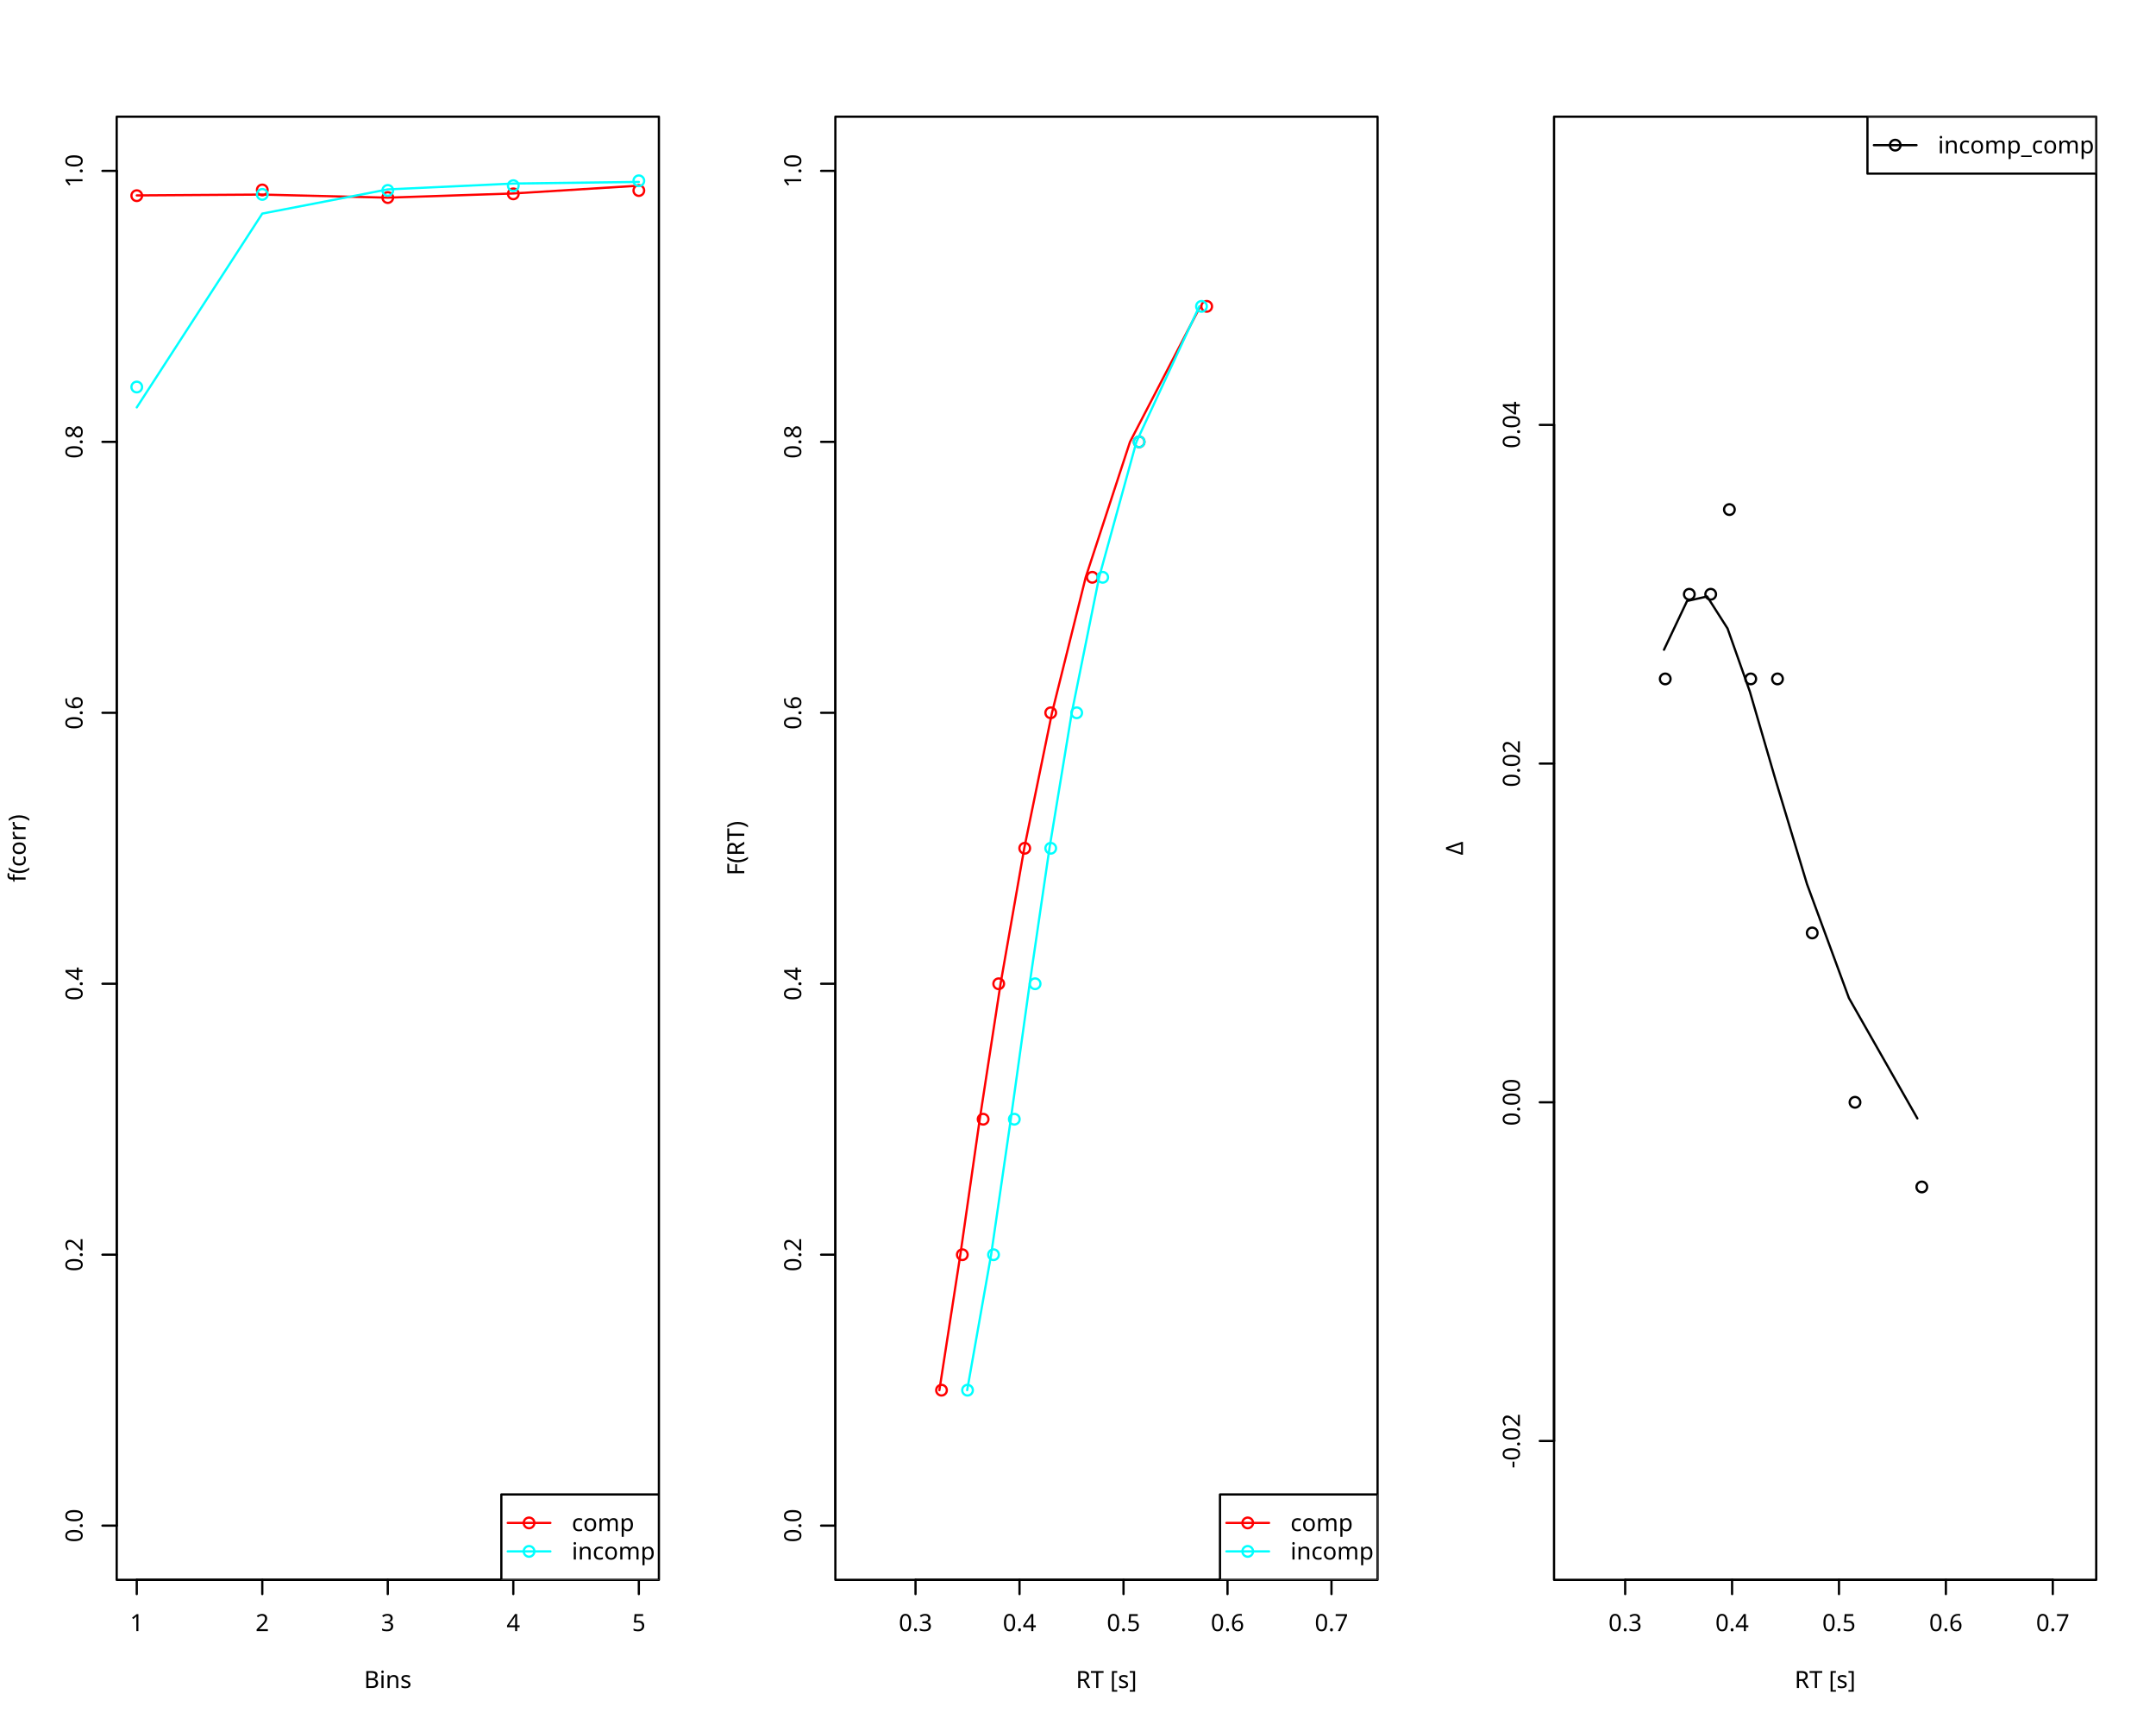
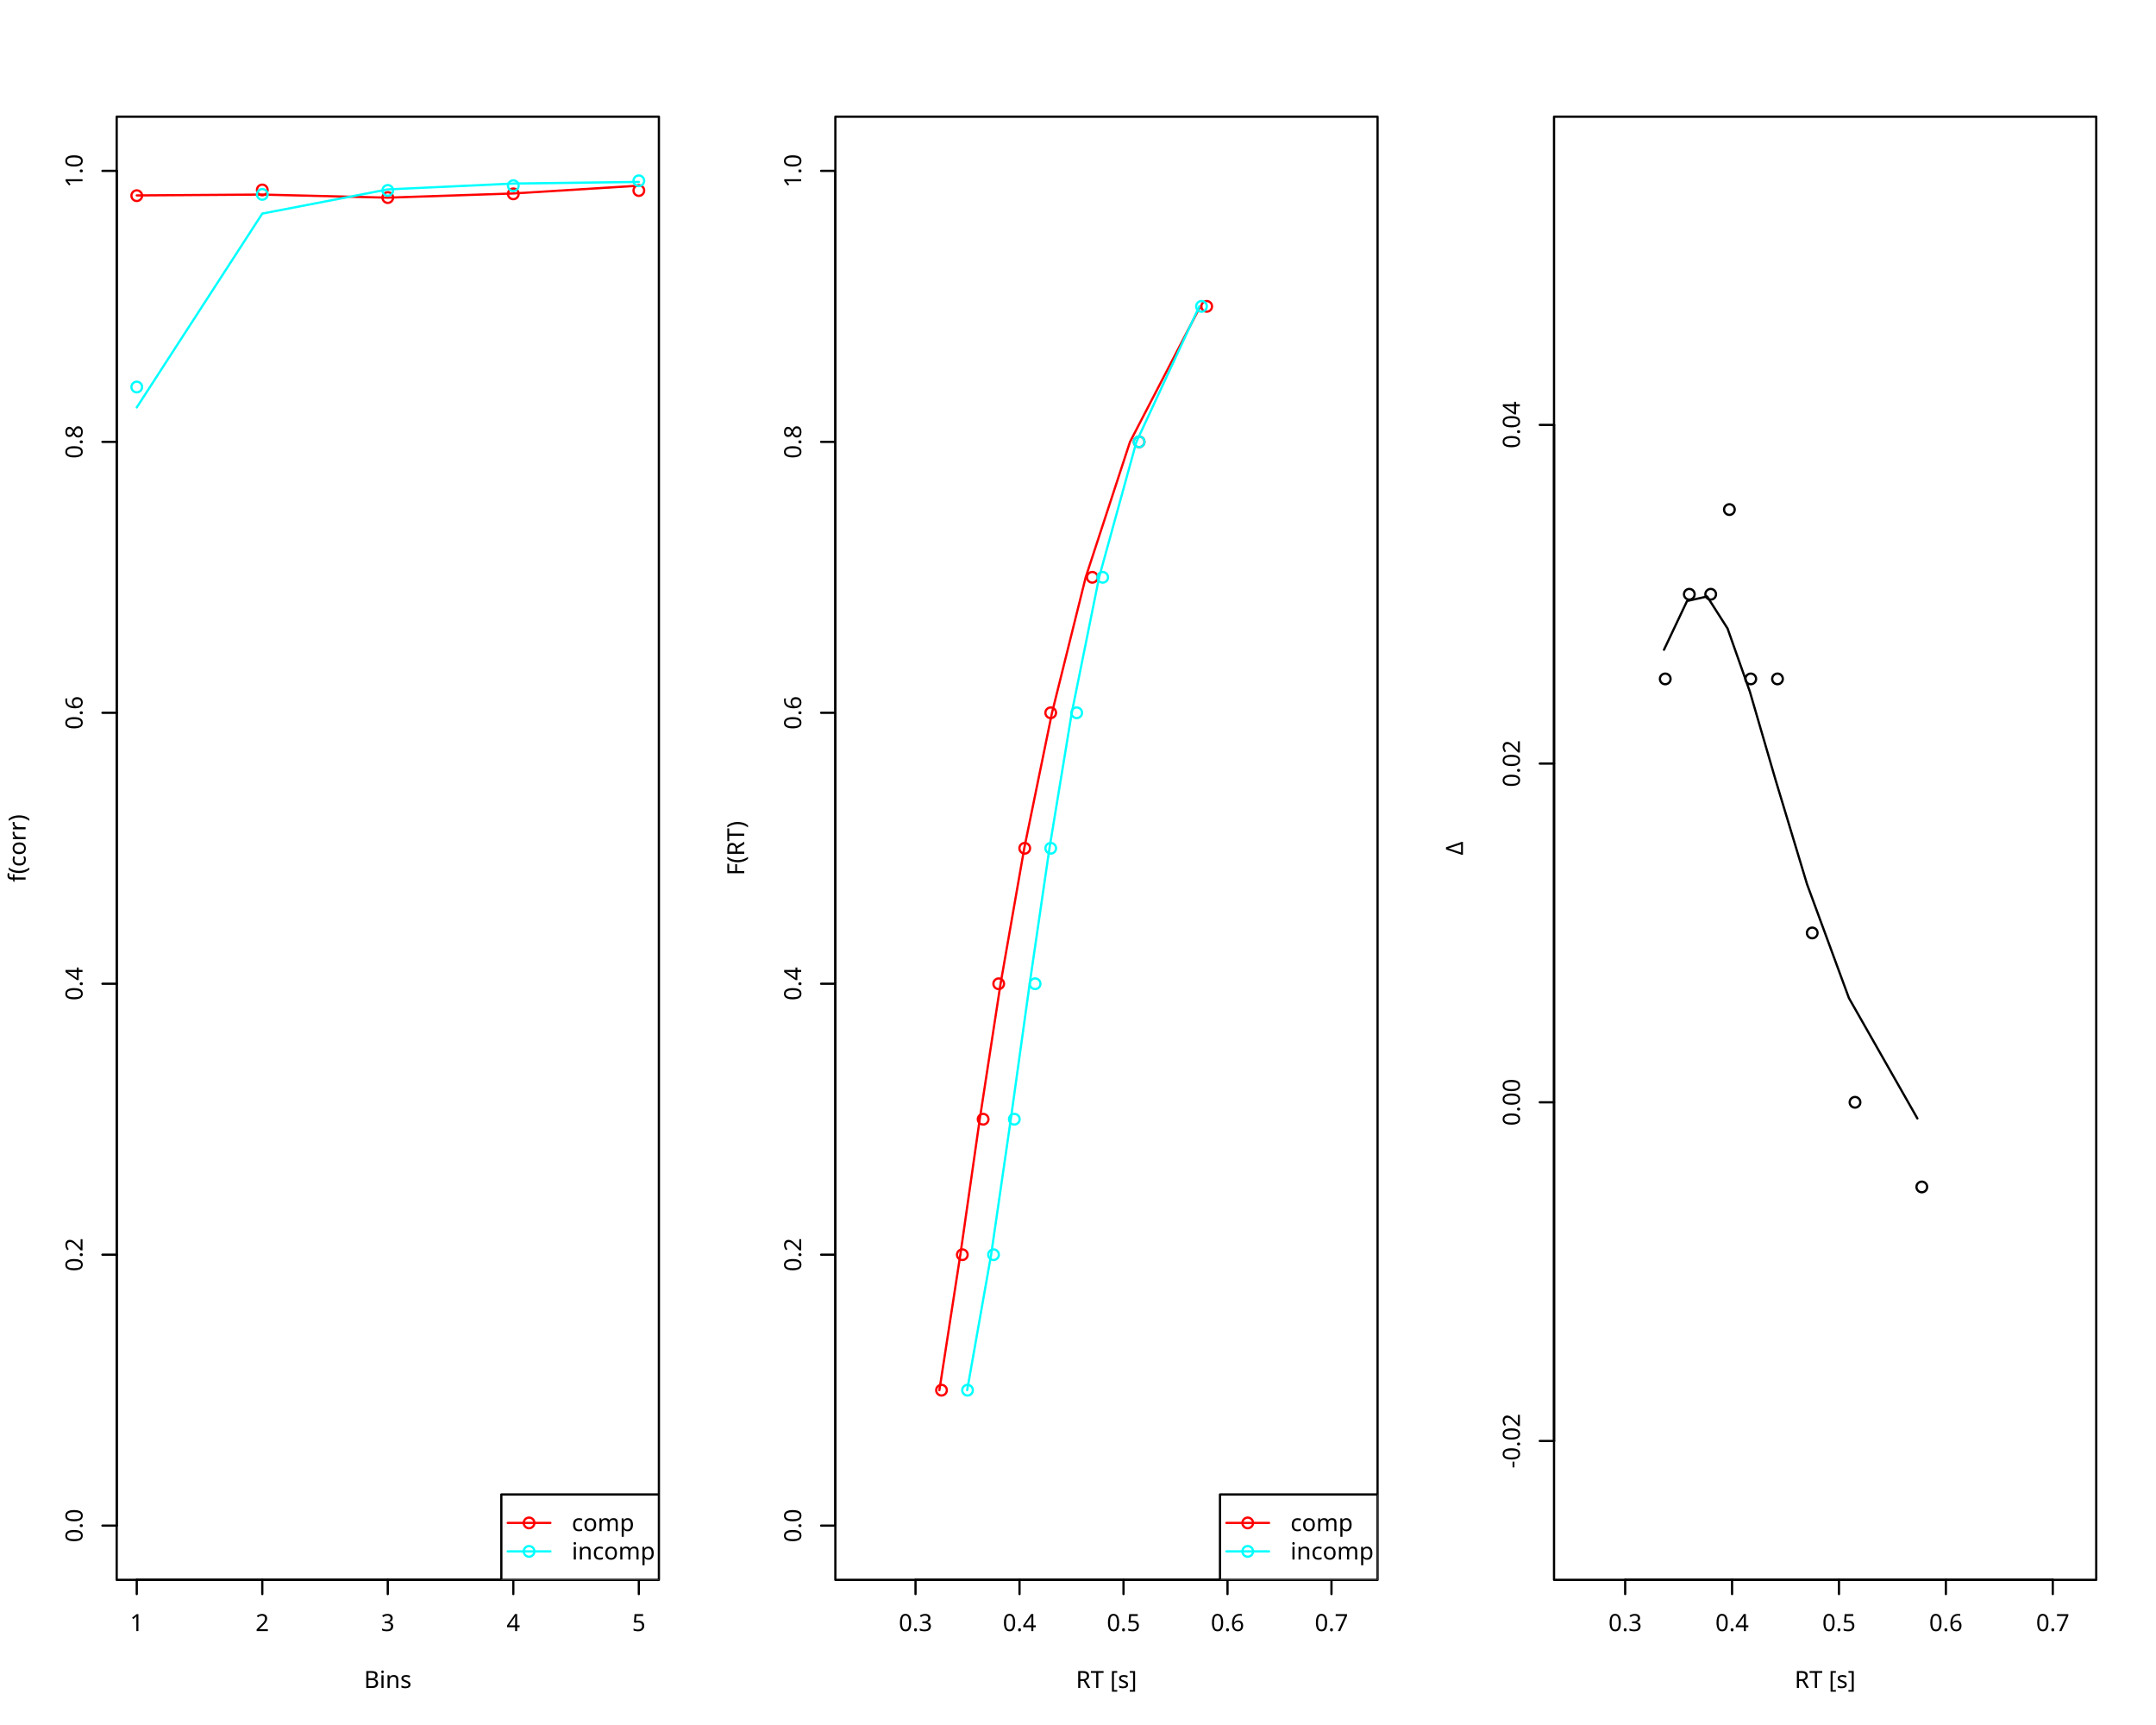
<svg xmlns="http://www.w3.org/2000/svg" class="svglite" data-engine-version="2.0" width="720.00pt" height="576.00pt" viewBox="0 0 720.00 576.00">
  <defs>
    <style type="text/css">
    .svglite line, .svglite polyline, .svglite polygon, .svglite path, .svglite rect, .svglite circle {
      fill: none;
      stroke: #000000;
      stroke-linecap: round;
      stroke-linejoin: round;
      stroke-miterlimit: 10.00;
    }
  </style>
  </defs>
  <rect width="100%" height="100%" style="stroke: none; fill: #FFFFFF;" />
  <defs>
    <clipPath id="cpMC4wMHw3MjAuMDB8MC4wMHw1NzYuMDA=">
      <rect x="0.00" y="0.00" width="720.00" height="576.00" />
    </clipPath>
  </defs>
  <g clip-path="url(#cpMC4wMHw3MjAuMDB8MC4wMHw1NzYuMDA=)">
</g>
  <defs>
    <clipPath id="cpMzguOTd8MjIwLjA0fDM4Ljk3fDUyNy41Mw==">
      <rect x="38.97" y="38.97" width="181.08" height="488.56" />
    </clipPath>
  </defs>
  <g clip-path="url(#cpMzguOTd8MjIwLjA0fDM4Ljk3fDUyNy41Mw==)">
    <circle cx="45.67" cy="57.06" r="1.78" style="stroke-width: 0.75; stroke: #FFFFFF;" />
    <circle cx="45.67" cy="-395.31" r="1.78" style="stroke-width: 0.75; stroke: #FFFFFF;" />
  </g>
  <g clip-path="url(#cpMC4wMHw3MjAuMDB8MC4wMHw1NzYuMDA=)">
    <line x1="45.67" y1="527.53" x2="213.34" y2="527.53" style="stroke-width: 0.75;" />
    <line x1="45.67" y1="527.53" x2="45.67" y2="532.28" style="stroke-width: 0.75;" />
    <line x1="87.59" y1="527.53" x2="87.59" y2="532.28" style="stroke-width: 0.75;" />
    <line x1="129.50" y1="527.53" x2="129.50" y2="532.28" style="stroke-width: 0.75;" />
    <line x1="171.42" y1="527.53" x2="171.42" y2="532.28" style="stroke-width: 0.75;" />
    <line x1="213.34" y1="527.53" x2="213.34" y2="532.28" style="stroke-width: 0.75;" />
    <text x="45.67" y="544.64" text-anchor="middle" style="font-size: 7.92px; font-family: sans;" textLength="4.41px" lengthAdjust="spacingAndGlyphs">1</text>
    <text x="87.59" y="544.64" text-anchor="middle" style="font-size: 7.92px; font-family: sans;" textLength="4.41px" lengthAdjust="spacingAndGlyphs">2</text>
    <text x="129.50" y="544.64" text-anchor="middle" style="font-size: 7.92px; font-family: sans;" textLength="4.41px" lengthAdjust="spacingAndGlyphs">3</text>
    <text x="171.42" y="544.64" text-anchor="middle" style="font-size: 7.92px; font-family: sans;" textLength="4.41px" lengthAdjust="spacingAndGlyphs">4</text>
    <text x="213.34" y="544.64" text-anchor="middle" style="font-size: 7.92px; font-family: sans;" textLength="4.41px" lengthAdjust="spacingAndGlyphs">5</text>
    <line x1="38.97" y1="509.43" x2="38.97" y2="57.06" style="stroke-width: 0.75;" />
    <line x1="38.97" y1="509.43" x2="34.21" y2="509.43" style="stroke-width: 0.75;" />
    <line x1="38.97" y1="418.96" x2="34.21" y2="418.96" style="stroke-width: 0.75;" />
    <line x1="38.97" y1="328.49" x2="34.21" y2="328.49" style="stroke-width: 0.75;" />
    <line x1="38.97" y1="238.01" x2="34.21" y2="238.01" style="stroke-width: 0.75;" />
    <line x1="38.97" y1="147.54" x2="34.21" y2="147.54" style="stroke-width: 0.75;" />
    <line x1="38.97" y1="57.06" x2="34.21" y2="57.06" style="stroke-width: 0.75;" />
    <text transform="translate(27.56,509.43) rotate(-90)" text-anchor="middle" style="font-size: 7.92px; font-family: sans;" textLength="11.01px" lengthAdjust="spacingAndGlyphs">0.0</text>
    <text transform="translate(27.56,418.96) rotate(-90)" text-anchor="middle" style="font-size: 7.92px; font-family: sans;" textLength="11.01px" lengthAdjust="spacingAndGlyphs">0.2</text>
    <text transform="translate(27.56,328.49) rotate(-90)" text-anchor="middle" style="font-size: 7.92px; font-family: sans;" textLength="11.01px" lengthAdjust="spacingAndGlyphs">0.4</text>
    <text transform="translate(27.56,238.01) rotate(-90)" text-anchor="middle" style="font-size: 7.92px; font-family: sans;" textLength="11.01px" lengthAdjust="spacingAndGlyphs">0.6</text>
    <text transform="translate(27.56,147.54) rotate(-90)" text-anchor="middle" style="font-size: 7.92px; font-family: sans;" textLength="11.01px" lengthAdjust="spacingAndGlyphs">0.8</text>
    <text transform="translate(27.56,57.06) rotate(-90)" text-anchor="middle" style="font-size: 7.92px; font-family: sans;" textLength="11.01px" lengthAdjust="spacingAndGlyphs">1.0</text>
    <polygon points="38.97,527.53 220.04,527.53 220.04,38.97 38.97,38.97 " style="stroke-width: 0.75; fill: none;" />
  </g>
  <defs>
    <clipPath id="cpMC4wMHwyNDAuMDB8MC4wMHw1NzYuMDA=">
      <rect x="0.00" y="0.00" width="240.00" height="576.00" />
    </clipPath>
  </defs>
  <g clip-path="url(#cpMC4wMHwyNDAuMDB8MC4wMHw1NzYuMDA=)">
    <text x="129.50" y="563.64" text-anchor="middle" style="font-size: 7.92px; font-family: sans;" textLength="15.41px" lengthAdjust="spacingAndGlyphs">Bins</text>
    <text transform="translate(8.55,283.25) rotate(-90)" text-anchor="middle" style="font-size: 7.92px; font-family: sans;" textLength="21.12px" lengthAdjust="spacingAndGlyphs">f(corr)</text>
  </g>
  <g clip-path="url(#cpMzguOTd8MjIwLjA0fDM4Ljk3fDUyNy41Mw==)">
    <circle cx="45.67" cy="65.34" r="1.78" style="stroke-width: 0.75; stroke: #FF0000;" />
    <circle cx="87.59" cy="63.43" r="1.78" style="stroke-width: 0.75; stroke: #FF0000;" />
    <circle cx="129.50" cy="65.97" r="1.78" style="stroke-width: 0.75; stroke: #FF0000;" />
    <circle cx="171.42" cy="64.73" r="1.78" style="stroke-width: 0.75; stroke: #FF0000;" />
    <circle cx="213.34" cy="63.62" r="1.78" style="stroke-width: 0.75; stroke: #FF0000;" />
    <polyline points="45.67,65.25 87.59,64.97 129.50,66.00 171.42,64.60 213.34,62.00 " style="stroke-width: 0.75; stroke: #FF0000;" />
    <circle cx="45.67" cy="129.23" r="1.78" style="stroke-width: 0.75; stroke: #00FFFF;" />
    <circle cx="87.59" cy="64.91" r="1.78" style="stroke-width: 0.75; stroke: #00FFFF;" />
    <circle cx="129.50" cy="63.58" r="1.78" style="stroke-width: 0.75; stroke: #00FFFF;" />
    <circle cx="171.42" cy="62.00" r="1.78" style="stroke-width: 0.75; stroke: #00FFFF;" />
    <circle cx="213.34" cy="60.37" r="1.78" style="stroke-width: 0.75; stroke: #00FFFF;" />
    <polyline points="45.67,136.04 87.59,71.32 129.50,63.24 171.42,61.29 213.34,60.75 " style="stroke-width: 0.75; stroke: #00FFFF;" />
    <rect x="167.42" y="499.02" width="52.62" height="28.51" style="stroke-width: 0.75; fill: #FFFFFF;" />
    <line x1="169.56" y1="508.52" x2="183.81" y2="508.52" style="stroke-width: 0.75; stroke: #FF0000;" />
    <line x1="169.56" y1="518.03" x2="183.81" y2="518.03" style="stroke-width: 0.75; stroke: #00FFFF;" />
    <circle cx="176.68" cy="508.52" r="1.78" style="stroke-width: 0.75; stroke: #FF0000;" />
    <circle cx="176.68" cy="518.03" r="1.78" style="stroke-width: 0.75; stroke: #00FFFF;" />
    <text x="190.94" y="511.25" style="font-size: 7.92px; font-family: sans;" textLength="19.37px" lengthAdjust="spacingAndGlyphs">comp</text>
    <text x="190.94" y="520.75" style="font-size: 7.92px; font-family: sans;" textLength="25.54px" lengthAdjust="spacingAndGlyphs">incomp</text>
  </g>
  <defs>
    <clipPath id="cpMjc4Ljk3fDQ2MC4wNHwzOC45N3w1MjcuNTM=">
      <rect x="278.97" y="38.97" width="181.08" height="488.56" />
    </clipPath>
  </defs>
  <g clip-path="url(#cpMjc4Ljk3fDQ2MC4wNHwzOC45N3w1MjcuNTM=)">
    <circle cx="548.84" cy="57.06" r="1.78" style="stroke-width: 0.75; stroke: #FFFFFF;" />
    <circle cx="548.84" cy="-395.31" r="1.78" style="stroke-width: 0.75; stroke: #FFFFFF;" />
  </g>
  <g clip-path="url(#cpMC4wMHw3MjAuMDB8MC4wMHw1NzYuMDA=)">
    <line x1="305.74" y1="527.53" x2="444.65" y2="527.53" style="stroke-width: 0.75;" />
    <line x1="305.74" y1="527.53" x2="305.74" y2="532.28" style="stroke-width: 0.75;" />
    <line x1="340.47" y1="527.53" x2="340.47" y2="532.28" style="stroke-width: 0.75;" />
    <line x1="375.20" y1="527.53" x2="375.20" y2="532.28" style="stroke-width: 0.75;" />
    <line x1="409.93" y1="527.53" x2="409.93" y2="532.28" style="stroke-width: 0.75;" />
    <line x1="444.65" y1="527.53" x2="444.65" y2="532.28" style="stroke-width: 0.75;" />
    <text x="305.74" y="544.64" text-anchor="middle" style="font-size: 7.92px; font-family: sans;" textLength="11.01px" lengthAdjust="spacingAndGlyphs">0.3</text>
    <text x="340.47" y="544.64" text-anchor="middle" style="font-size: 7.92px; font-family: sans;" textLength="11.01px" lengthAdjust="spacingAndGlyphs">0.4</text>
    <text x="375.20" y="544.64" text-anchor="middle" style="font-size: 7.92px; font-family: sans;" textLength="11.01px" lengthAdjust="spacingAndGlyphs">0.5</text>
    <text x="409.93" y="544.64" text-anchor="middle" style="font-size: 7.92px; font-family: sans;" textLength="11.01px" lengthAdjust="spacingAndGlyphs">0.6</text>
    <text x="444.65" y="544.64" text-anchor="middle" style="font-size: 7.92px; font-family: sans;" textLength="11.01px" lengthAdjust="spacingAndGlyphs">0.7</text>
    <line x1="278.97" y1="509.43" x2="278.97" y2="57.06" style="stroke-width: 0.75;" />
    <line x1="278.97" y1="509.43" x2="274.21" y2="509.43" style="stroke-width: 0.75;" />
    <line x1="278.97" y1="418.96" x2="274.21" y2="418.96" style="stroke-width: 0.75;" />
    <line x1="278.97" y1="328.49" x2="274.21" y2="328.49" style="stroke-width: 0.75;" />
    <line x1="278.97" y1="238.01" x2="274.21" y2="238.01" style="stroke-width: 0.75;" />
    <line x1="278.97" y1="147.54" x2="274.21" y2="147.54" style="stroke-width: 0.75;" />
    <line x1="278.97" y1="57.06" x2="274.21" y2="57.06" style="stroke-width: 0.75;" />
    <text transform="translate(267.56,509.43) rotate(-90)" text-anchor="middle" style="font-size: 7.92px; font-family: sans;" textLength="11.01px" lengthAdjust="spacingAndGlyphs">0.0</text>
    <text transform="translate(267.56,418.96) rotate(-90)" text-anchor="middle" style="font-size: 7.92px; font-family: sans;" textLength="11.01px" lengthAdjust="spacingAndGlyphs">0.2</text>
    <text transform="translate(267.56,328.49) rotate(-90)" text-anchor="middle" style="font-size: 7.92px; font-family: sans;" textLength="11.01px" lengthAdjust="spacingAndGlyphs">0.4</text>
    <text transform="translate(267.56,238.01) rotate(-90)" text-anchor="middle" style="font-size: 7.92px; font-family: sans;" textLength="11.01px" lengthAdjust="spacingAndGlyphs">0.6</text>
    <text transform="translate(267.56,147.54) rotate(-90)" text-anchor="middle" style="font-size: 7.92px; font-family: sans;" textLength="11.01px" lengthAdjust="spacingAndGlyphs">0.8</text>
    <text transform="translate(267.56,57.06) rotate(-90)" text-anchor="middle" style="font-size: 7.92px; font-family: sans;" textLength="11.01px" lengthAdjust="spacingAndGlyphs">1.0</text>
    <polygon points="278.97,527.53 460.04,527.53 460.04,38.97 278.97,38.97 " style="stroke-width: 0.75; fill: none;" />
  </g>
  <defs>
    <clipPath id="cpMjQwLjAwfDQ4MC4wMHwwLjAwfDU3Ni4wMA==">
      <rect x="240.00" y="0.00" width="240.00" height="576.00" />
    </clipPath>
  </defs>
  <g clip-path="url(#cpMjQwLjAwfDQ4MC4wMHwwLjAwfDU3Ni4wMA==)">
    <text x="369.50" y="563.64" text-anchor="middle" style="font-size: 7.92px; font-family: sans;" textLength="21.12px" lengthAdjust="spacingAndGlyphs">RT [s]</text>
    <text transform="translate(248.55,283.25) rotate(-90)" text-anchor="middle" style="font-size: 7.92px; font-family: sans;" textLength="20.67px" lengthAdjust="spacingAndGlyphs">F(RT)</text>
  </g>
  <g clip-path="url(#cpMjc4Ljk3fDQ2MC4wNHwzOC45N3w1MjcuNTM=)">
    <circle cx="314.42" cy="464.20" r="1.78" style="stroke-width: 0.75; stroke: #FF0000;" />
    <circle cx="321.37" cy="418.96" r="1.78" style="stroke-width: 0.75; stroke: #FF0000;" />
    <circle cx="328.32" cy="373.72" r="1.78" style="stroke-width: 0.75; stroke: #FF0000;" />
    <circle cx="333.52" cy="328.49" r="1.78" style="stroke-width: 0.75; stroke: #FF0000;" />
    <circle cx="342.21" cy="283.25" r="1.78" style="stroke-width: 0.75; stroke: #FF0000;" />
    <circle cx="350.89" cy="238.01" r="1.78" style="stroke-width: 0.75; stroke: #FF0000;" />
    <circle cx="364.78" cy="192.77" r="1.78" style="stroke-width: 0.75; stroke: #FF0000;" />
    <circle cx="380.41" cy="147.54" r="1.78" style="stroke-width: 0.75; stroke: #FF0000;" />
    <circle cx="402.98" cy="102.30" r="1.78" style="stroke-width: 0.75; stroke: #FF0000;" />
    <polyline points="313.71,464.20 320.71,418.96 327.19,373.72 334.14,328.49 342.05,283.25 351.32,238.01 362.57,192.77 377.37,147.54 400.84,102.30 " style="stroke-width: 0.75; stroke: #FF0000;" />
    <circle cx="323.11" cy="464.20" r="1.78" style="stroke-width: 0.75; stroke: #00FFFF;" />
    <circle cx="331.79" cy="418.96" r="1.78" style="stroke-width: 0.75; stroke: #00FFFF;" />
    <circle cx="338.73" cy="373.72" r="1.78" style="stroke-width: 0.75; stroke: #00FFFF;" />
    <circle cx="345.68" cy="328.49" r="1.78" style="stroke-width: 0.75; stroke: #00FFFF;" />
    <circle cx="350.89" cy="283.25" r="1.78" style="stroke-width: 0.75; stroke: #00FFFF;" />
    <circle cx="359.57" cy="238.01" r="1.78" style="stroke-width: 0.75; stroke: #00FFFF;" />
    <circle cx="368.25" cy="192.77" r="1.78" style="stroke-width: 0.75; stroke: #00FFFF;" />
    <circle cx="380.41" cy="147.54" r="1.78" style="stroke-width: 0.75; stroke: #00FFFF;" />
    <circle cx="401.24" cy="102.30" r="1.78" style="stroke-width: 0.75; stroke: #00FFFF;" />
    <polyline points="322.99,464.20 330.99,418.96 337.56,373.72 343.86,328.49 350.47,283.25 357.92,238.01 367.05,192.77 379.51,147.54 400.51,102.30 " style="stroke-width: 0.75; stroke: #00FFFF;" />
    <rect x="407.42" y="499.02" width="52.62" height="28.51" style="stroke-width: 0.75; fill: #FFFFFF;" />
    <line x1="409.56" y1="508.52" x2="423.81" y2="508.52" style="stroke-width: 0.75; stroke: #FF0000;" />
    <line x1="409.56" y1="518.03" x2="423.81" y2="518.03" style="stroke-width: 0.75; stroke: #00FFFF;" />
    <circle cx="416.68" cy="508.52" r="1.78" style="stroke-width: 0.75; stroke: #FF0000;" />
    <circle cx="416.68" cy="518.03" r="1.78" style="stroke-width: 0.75; stroke: #00FFFF;" />
    <text x="430.94" y="511.25" style="font-size: 7.92px; font-family: sans;" textLength="19.37px" lengthAdjust="spacingAndGlyphs">comp</text>
    <text x="430.94" y="520.75" style="font-size: 7.92px; font-family: sans;" textLength="25.54px" lengthAdjust="spacingAndGlyphs">incomp</text>
  </g>
  <defs>
    <clipPath id="cpNTE4Ljk3fDcwMC4wNHwzOC45N3w1MjcuNTM=">
      <rect x="518.97" y="38.97" width="181.08" height="488.56" />
    </clipPath>
  </defs>
  <g clip-path="url(#cpNTE4Ljk3fDcwMC4wNHwzOC45N3w1MjcuNTM=)">
</g>
  <g clip-path="url(#cpMC4wMHw3MjAuMDB8MC4wMHw1NzYuMDA=)">
    <line x1="542.73" y1="527.53" x2="685.53" y2="527.53" style="stroke-width: 0.75;" />
    <line x1="542.73" y1="527.53" x2="542.73" y2="532.28" style="stroke-width: 0.75;" />
    <line x1="578.43" y1="527.53" x2="578.43" y2="532.28" style="stroke-width: 0.75;" />
    <line x1="614.13" y1="527.53" x2="614.13" y2="532.28" style="stroke-width: 0.75;" />
    <line x1="649.83" y1="527.53" x2="649.83" y2="532.28" style="stroke-width: 0.75;" />
    <line x1="685.53" y1="527.53" x2="685.53" y2="532.28" style="stroke-width: 0.75;" />
    <text x="542.73" y="544.64" text-anchor="middle" style="font-size: 7.92px; font-family: sans;" textLength="11.01px" lengthAdjust="spacingAndGlyphs">0.3</text>
    <text x="578.43" y="544.64" text-anchor="middle" style="font-size: 7.92px; font-family: sans;" textLength="11.01px" lengthAdjust="spacingAndGlyphs">0.4</text>
    <text x="614.13" y="544.64" text-anchor="middle" style="font-size: 7.92px; font-family: sans;" textLength="11.01px" lengthAdjust="spacingAndGlyphs">0.5</text>
    <text x="649.83" y="544.64" text-anchor="middle" style="font-size: 7.92px; font-family: sans;" textLength="11.01px" lengthAdjust="spacingAndGlyphs">0.6</text>
    <text x="685.53" y="544.64" text-anchor="middle" style="font-size: 7.92px; font-family: sans;" textLength="11.01px" lengthAdjust="spacingAndGlyphs">0.7</text>
    <line x1="518.97" y1="481.16" x2="518.97" y2="141.88" style="stroke-width: 0.75;" />
    <line x1="518.97" y1="481.16" x2="514.21" y2="481.16" style="stroke-width: 0.75;" />
    <line x1="518.97" y1="368.07" x2="514.21" y2="368.07" style="stroke-width: 0.75;" />
    <line x1="518.97" y1="254.97" x2="514.21" y2="254.97" style="stroke-width: 0.75;" />
    <line x1="518.97" y1="141.88" x2="514.21" y2="141.88" style="stroke-width: 0.75;" />
    <text transform="translate(507.56,481.16) rotate(-90)" text-anchor="middle" style="font-size: 7.92px; font-family: sans;" textLength="18.05px" lengthAdjust="spacingAndGlyphs">-0.02</text>
    <text transform="translate(507.56,368.07) rotate(-90)" text-anchor="middle" style="font-size: 7.92px; font-family: sans;" textLength="15.42px" lengthAdjust="spacingAndGlyphs">0.00</text>
    <text transform="translate(507.56,254.97) rotate(-90)" text-anchor="middle" style="font-size: 7.92px; font-family: sans;" textLength="15.42px" lengthAdjust="spacingAndGlyphs">0.02</text>
    <text transform="translate(507.56,141.88) rotate(-90)" text-anchor="middle" style="font-size: 7.92px; font-family: sans;" textLength="15.42px" lengthAdjust="spacingAndGlyphs">0.04</text>
    <polygon points="518.97,527.53 700.04,527.53 700.04,38.97 518.97,38.97 " style="stroke-width: 0.75; fill: none;" />
  </g>
  <defs>
    <clipPath id="cpNDgwLjAwfDcyMC4wMHwwLjAwfDU3Ni4wMA==">
      <rect x="480.00" y="0.00" width="240.00" height="576.00" />
    </clipPath>
  </defs>
  <g clip-path="url(#cpNDgwLjAwfDcyMC4wMHwwLjAwfDU3Ni4wMA==)">
    <text x="609.50" y="563.64" text-anchor="middle" style="font-size: 7.92px; font-family: sans;" textLength="21.12px" lengthAdjust="spacingAndGlyphs">RT [s]</text>
    <text transform="translate(488.55,285.57) rotate(-90)" style="font-size: 7.92px; font-family: sans;" textLength="4.65px" lengthAdjust="spacingAndGlyphs">Δ</text>
  </g>
  <g clip-path="url(#cpNTE4Ljk3fDcwMC4wNHwzOC45N3w1MjcuNTM=)">
    <circle cx="556.11" cy="226.70" r="1.78" style="stroke-width: 0.75;" />
    <circle cx="564.15" cy="198.43" r="1.78" style="stroke-width: 0.75;" />
    <circle cx="571.29" cy="198.43" r="1.78" style="stroke-width: 0.75;" />
    <circle cx="577.53" cy="170.15" r="1.78" style="stroke-width: 0.75;" />
    <circle cx="584.67" cy="226.70" r="1.78" style="stroke-width: 0.75;" />
    <circle cx="593.60" cy="226.70" r="1.78" style="stroke-width: 0.75;" />
    <circle cx="605.20" cy="311.52" r="1.78" style="stroke-width: 0.75;" />
    <circle cx="619.48" cy="368.07" r="1.78" style="stroke-width: 0.75;" />
    <circle cx="641.79" cy="396.34" r="1.78" style="stroke-width: 0.75;" />
    <polyline points="555.69,216.96 563.40,200.68 570.10,199.17 576.92,209.86 584.38,230.98 592.97,260.48 603.45,295.20 617.46,333.28 640.31,373.46 " style="stroke-width: 0.75;" />
-     <rect x="623.64" y="38.97" width="76.40" height="19.01" style="stroke-width: 0.75; fill: #FFFFFF;" />
-     <line x1="625.78" y1="48.47" x2="640.03" y2="48.47" style="stroke-width: 0.75;" />
-     <circle cx="632.91" cy="48.47" r="1.78" style="stroke-width: 0.75;" />
-     <text x="647.16" y="51.20" style="font-size: 7.92px; font-family: sans;" textLength="49.32px" lengthAdjust="spacingAndGlyphs">incomp_comp</text>
  </g>
</svg>
